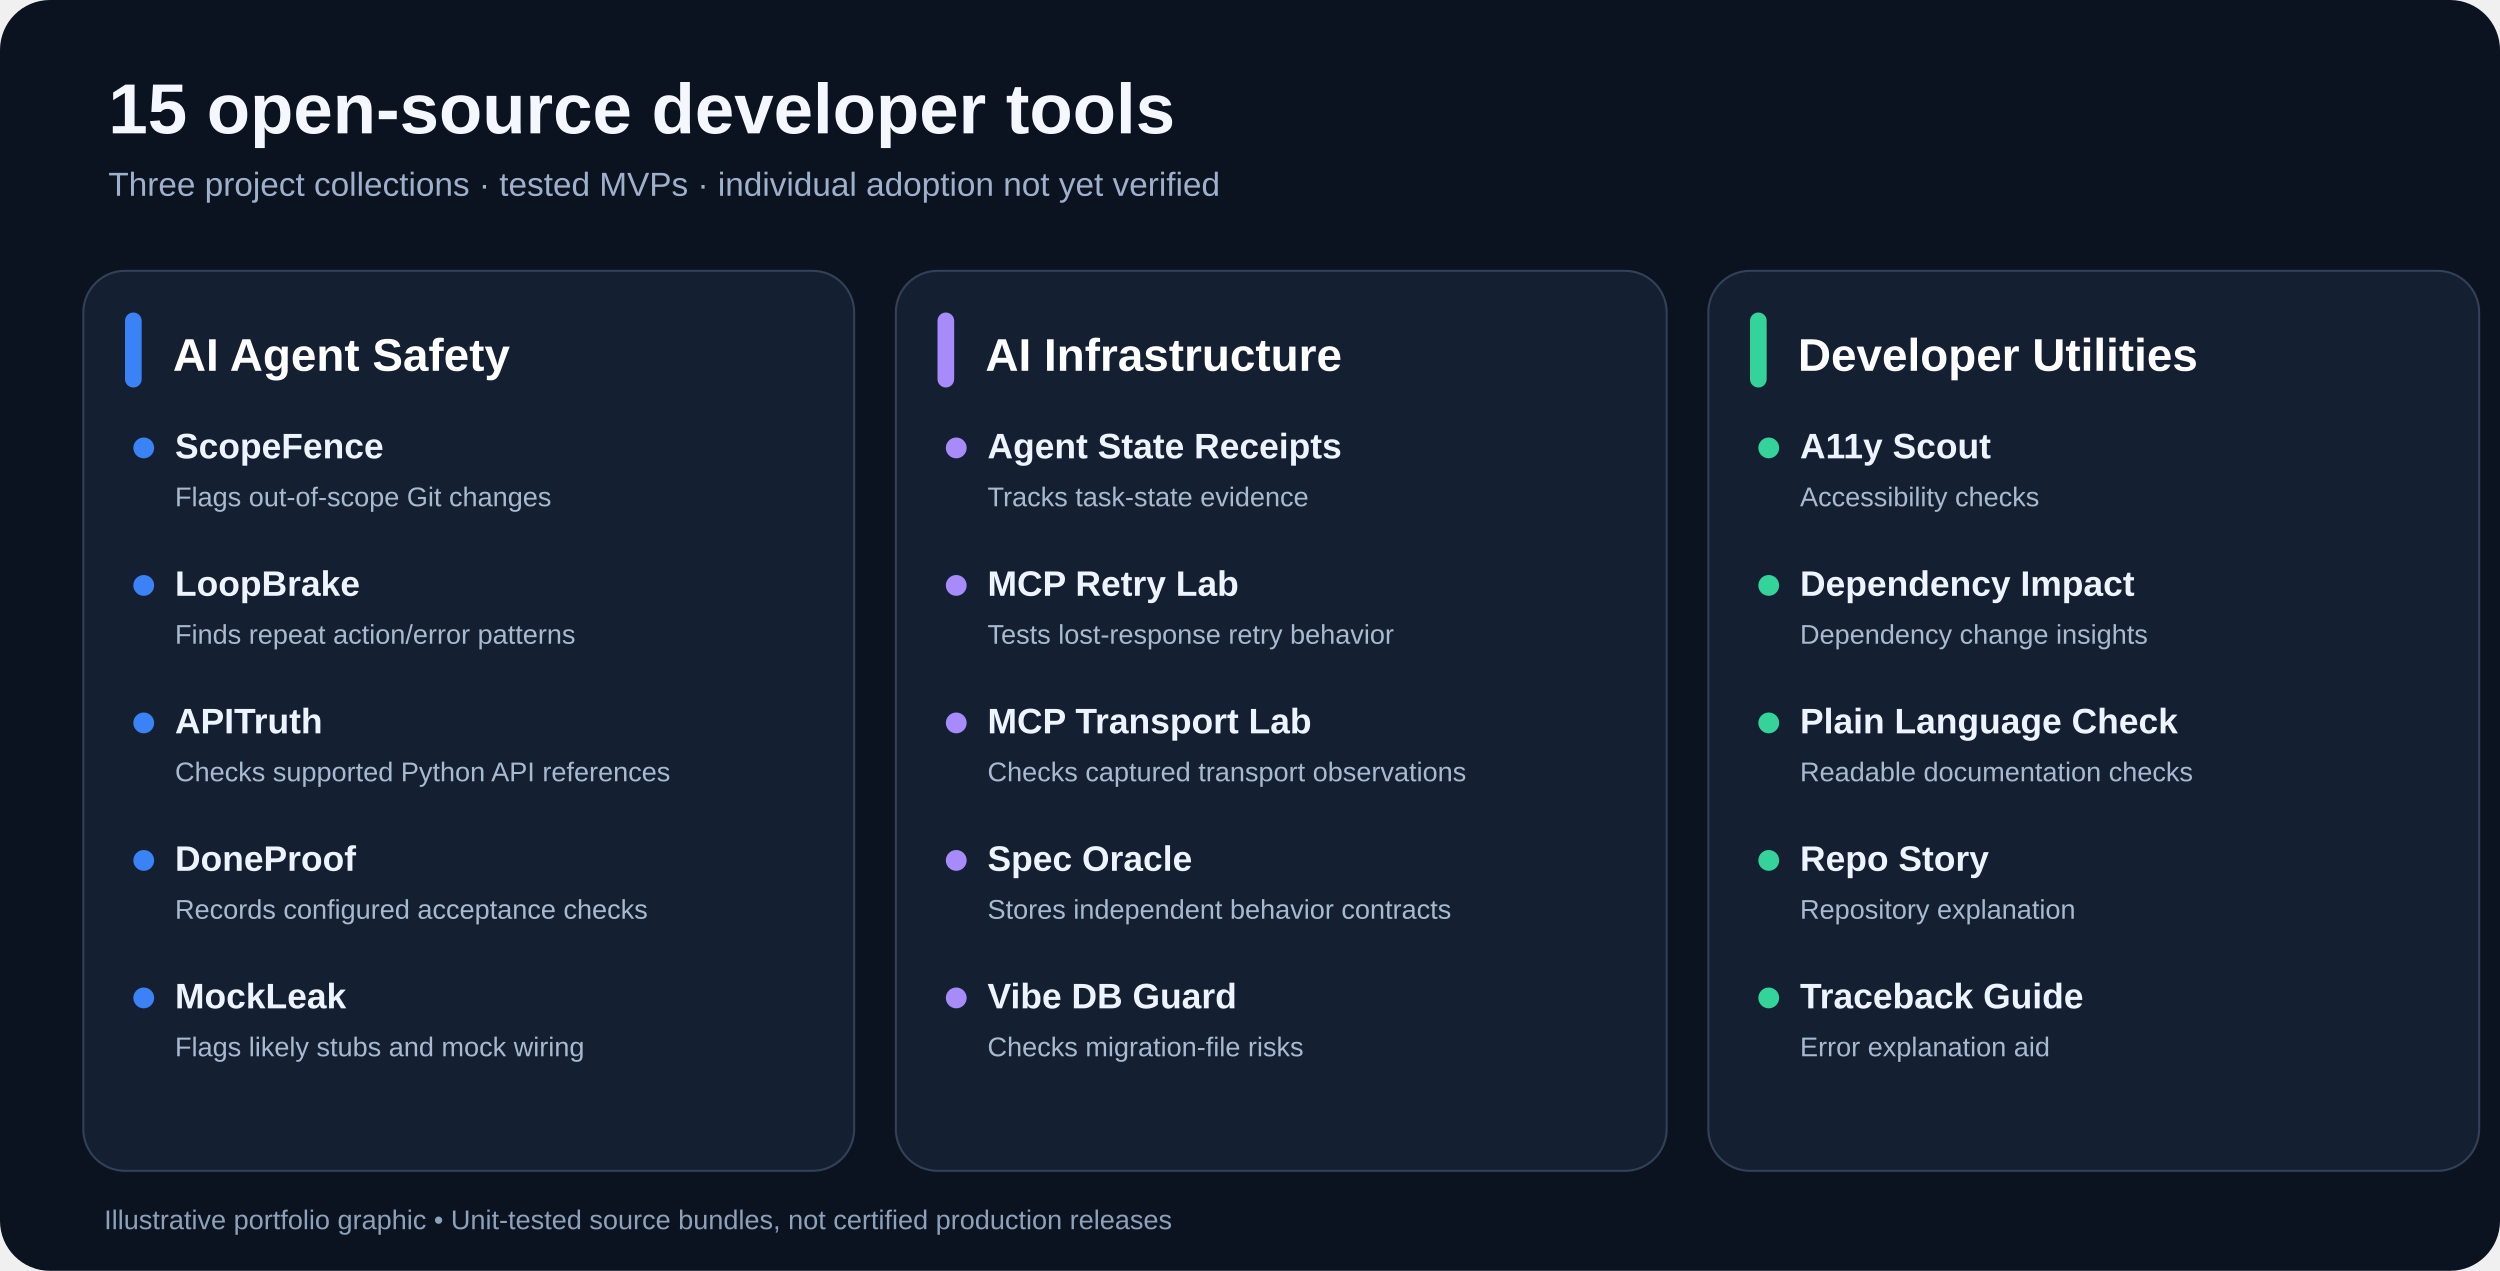
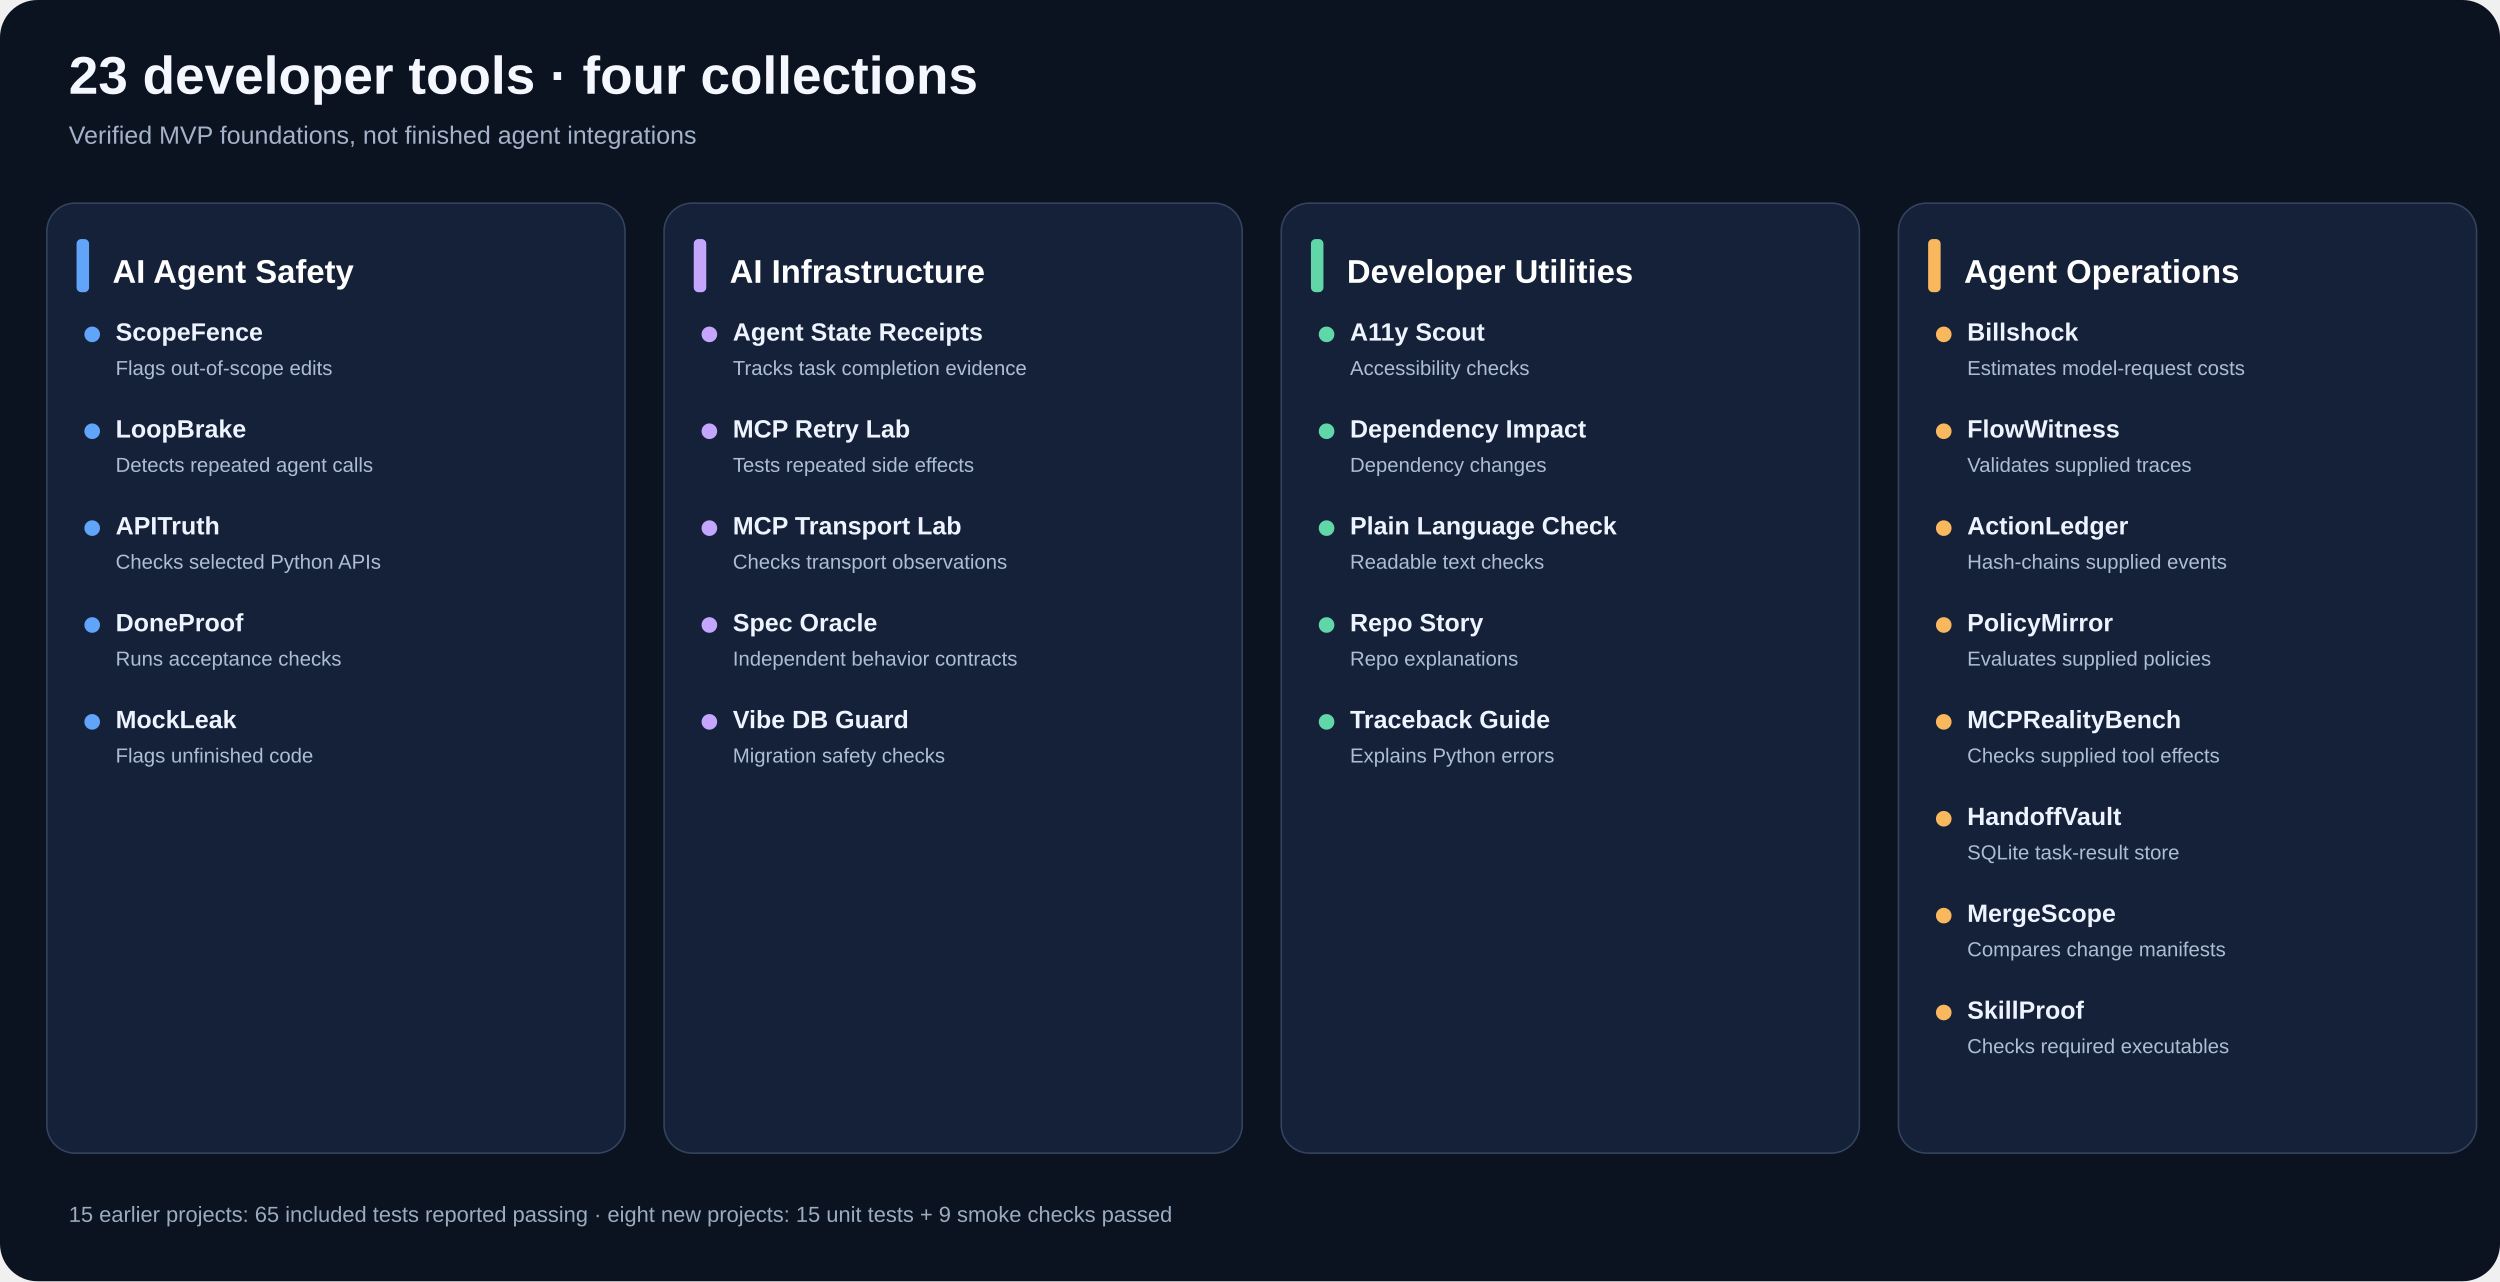
- <svg xmlns="http://www.w3.org/2000/svg" viewBox="0 0 1200 610" role="img" aria-labelledby="title desc">
-   <rect width="1200" height="610" rx="24" fill="#0b1220" />
-   <text x="52" y="64" fill="#f5f7ff" font-family="Arial,sans-serif" font-size="34" font-weight="700">15 open-source developer tools</text>
-   <text x="52" y="94" fill="#9fb0cc" font-family="Arial,sans-serif" font-size="16">Three project collections · tested MVPs · individual adoption not yet verified</text>
-   <rect x="40" y="130" width="370" height="432" rx="20" fill="#141f32" stroke="#324158" />
-   <rect x="60" y="150" width="8" height="36" rx="4" fill="#3b82f6" />
-   <text x="83" y="178" fill="#ffffff" font-family="Arial,sans-serif" font-size="22" font-weight="700">AI Agent Safety</text>
-   <circle cx="69" cy="215" r="5" fill="#3b82f6" />
-   <text x="84" y="220" fill="#eef4ff" font-family="Arial,sans-serif" font-size="17" font-weight="700">ScopeFence</text>
-   <text x="84" y="243" fill="#a8bad0" font-family="Arial,sans-serif" font-size="13">Flags out-of-scope Git changes</text>
-   <circle cx="69" cy="281" r="5" fill="#3b82f6" />
-   <text x="84" y="286" fill="#eef4ff" font-family="Arial,sans-serif" font-size="17" font-weight="700">LoopBrake</text>
-   <text x="84" y="309" fill="#a8bad0" font-family="Arial,sans-serif" font-size="13">Finds repeat action/error patterns</text>
-   <circle cx="69" cy="347" r="5" fill="#3b82f6" />
-   <text x="84" y="352" fill="#eef4ff" font-family="Arial,sans-serif" font-size="17" font-weight="700">APITruth</text>
-   <text x="84" y="375" fill="#a8bad0" font-family="Arial,sans-serif" font-size="13">Checks supported Python API references</text>
-   <circle cx="69" cy="413" r="5" fill="#3b82f6" />
-   <text x="84" y="418" fill="#eef4ff" font-family="Arial,sans-serif" font-size="17" font-weight="700">DoneProof</text>
-   <text x="84" y="441" fill="#a8bad0" font-family="Arial,sans-serif" font-size="13">Records configured acceptance checks</text>
-   <circle cx="69" cy="479" r="5" fill="#3b82f6" />
-   <text x="84" y="484" fill="#eef4ff" font-family="Arial,sans-serif" font-size="17" font-weight="700">MockLeak</text>
-   <text x="84" y="507" fill="#a8bad0" font-family="Arial,sans-serif" font-size="13">Flags likely stubs and mock wiring</text>
-   <rect x="430" y="130" width="370" height="432" rx="20" fill="#141f32" stroke="#324158" />
-   <rect x="450" y="150" width="8" height="36" rx="4" fill="#a78bfa" />
-   <text x="473" y="178" fill="#ffffff" font-family="Arial,sans-serif" font-size="22" font-weight="700">AI Infrastructure</text>
-   <circle cx="459" cy="215" r="5" fill="#a78bfa" />
-   <text x="474" y="220" fill="#eef4ff" font-family="Arial,sans-serif" font-size="17" font-weight="700">Agent State Receipts</text>
-   <text x="474" y="243" fill="#a8bad0" font-family="Arial,sans-serif" font-size="13">Tracks task-state evidence</text>
-   <circle cx="459" cy="281" r="5" fill="#a78bfa" />
-   <text x="474" y="286" fill="#eef4ff" font-family="Arial,sans-serif" font-size="17" font-weight="700">MCP Retry Lab</text>
-   <text x="474" y="309" fill="#a8bad0" font-family="Arial,sans-serif" font-size="13">Tests lost-response retry behavior</text>
-   <circle cx="459" cy="347" r="5" fill="#a78bfa" />
-   <text x="474" y="352" fill="#eef4ff" font-family="Arial,sans-serif" font-size="17" font-weight="700">MCP Transport Lab</text>
-   <text x="474" y="375" fill="#a8bad0" font-family="Arial,sans-serif" font-size="13">Checks captured transport observations</text>
-   <circle cx="459" cy="413" r="5" fill="#a78bfa" />
-   <text x="474" y="418" fill="#eef4ff" font-family="Arial,sans-serif" font-size="17" font-weight="700">Spec Oracle</text>
-   <text x="474" y="441" fill="#a8bad0" font-family="Arial,sans-serif" font-size="13">Stores independent behavior contracts</text>
-   <circle cx="459" cy="479" r="5" fill="#a78bfa" />
-   <text x="474" y="484" fill="#eef4ff" font-family="Arial,sans-serif" font-size="17" font-weight="700">Vibe DB Guard</text>
-   <text x="474" y="507" fill="#a8bad0" font-family="Arial,sans-serif" font-size="13">Checks migration-file risks</text>
-   <rect x="820" y="130" width="370" height="432" rx="20" fill="#141f32" stroke="#324158" />
-   <rect x="840" y="150" width="8" height="36" rx="4" fill="#34d399" />
-   <text x="863" y="178" fill="#ffffff" font-family="Arial,sans-serif" font-size="22" font-weight="700">Developer Utilities</text>
-   <circle cx="849" cy="215" r="5" fill="#34d399" />
-   <text x="864" y="220" fill="#eef4ff" font-family="Arial,sans-serif" font-size="17" font-weight="700">A11y Scout</text>
-   <text x="864" y="243" fill="#a8bad0" font-family="Arial,sans-serif" font-size="13">Accessibility checks</text>
-   <circle cx="849" cy="281" r="5" fill="#34d399" />
-   <text x="864" y="286" fill="#eef4ff" font-family="Arial,sans-serif" font-size="17" font-weight="700">Dependency Impact</text>
-   <text x="864" y="309" fill="#a8bad0" font-family="Arial,sans-serif" font-size="13">Dependency change insights</text>
-   <circle cx="849" cy="347" r="5" fill="#34d399" />
-   <text x="864" y="352" fill="#eef4ff" font-family="Arial,sans-serif" font-size="17" font-weight="700">Plain Language Check</text>
-   <text x="864" y="375" fill="#a8bad0" font-family="Arial,sans-serif" font-size="13">Readable documentation checks</text>
-   <circle cx="849" cy="413" r="5" fill="#34d399" />
-   <text x="864" y="418" fill="#eef4ff" font-family="Arial,sans-serif" font-size="17" font-weight="700">Repo Story</text>
-   <text x="864" y="441" fill="#a8bad0" font-family="Arial,sans-serif" font-size="13">Repository explanation</text>
-   <circle cx="849" cy="479" r="5" fill="#34d399" />
-   <text x="864" y="484" fill="#eef4ff" font-family="Arial,sans-serif" font-size="17" font-weight="700">Traceback Guide</text>
-   <text x="864" y="507" fill="#a8bad0" font-family="Arial,sans-serif" font-size="13">Error explanation aid</text>
-   <text x="50" y="590" fill="#8ea1ba" font-family="Arial,sans-serif" font-size="13">Illustrative portfolio graphic • Unit-tested source bundles, not certified production releases</text>
+ <svg xmlns="http://www.w3.org/2000/svg" viewBox="0 0 1600 820" role="img" aria-labelledby="t d">
+   <rect width="1600" height="820" rx="24" fill="#0b1220" />
+   <text x="44" y="60" fill="#f5f7ff" font-family="Arial,sans-serif" font-size="34" font-weight="700">23 developer tools · four collections</text>
+   <text x="44" y="92" fill="#a4b3c9" font-family="Arial,sans-serif" font-size="16">Verified MVP foundations, not finished agent integrations</text>
+   <rect x="30" y="130" width="370" height="608" rx="18" fill="#152138" stroke="#34445e" />
+   <rect x="49" y="153" width="8" height="34" rx="3" fill="#60a5fa" />
+   <text x="72" y="181" fill="#fff" font-family="Arial,sans-serif" font-size="21" font-weight="700">AI Agent Safety</text>
+   <circle cx="59" cy="214" r="5" fill="#60a5fa" />
+   <text x="74" y="218" fill="#eef4ff" font-family="Arial,sans-serif" font-size="16" font-weight="700">ScopeFence</text>
+   <text x="74" y="240" fill="#adbed2" font-family="Arial,sans-serif" font-size="13">Flags out-of-scope edits</text>
+   <circle cx="59" cy="276" r="5" fill="#60a5fa" />
+   <text x="74" y="280" fill="#eef4ff" font-family="Arial,sans-serif" font-size="16" font-weight="700">LoopBrake</text>
+   <text x="74" y="302" fill="#adbed2" font-family="Arial,sans-serif" font-size="13">Detects repeated agent calls</text>
+   <circle cx="59" cy="338" r="5" fill="#60a5fa" />
+   <text x="74" y="342" fill="#eef4ff" font-family="Arial,sans-serif" font-size="16" font-weight="700">APITruth</text>
+   <text x="74" y="364" fill="#adbed2" font-family="Arial,sans-serif" font-size="13">Checks selected Python APIs</text>
+   <circle cx="59" cy="400" r="5" fill="#60a5fa" />
+   <text x="74" y="404" fill="#eef4ff" font-family="Arial,sans-serif" font-size="16" font-weight="700">DoneProof</text>
+   <text x="74" y="426" fill="#adbed2" font-family="Arial,sans-serif" font-size="13">Runs acceptance checks</text>
+   <circle cx="59" cy="462" r="5" fill="#60a5fa" />
+   <text x="74" y="466" fill="#eef4ff" font-family="Arial,sans-serif" font-size="16" font-weight="700">MockLeak</text>
+   <text x="74" y="488" fill="#adbed2" font-family="Arial,sans-serif" font-size="13">Flags unfinished code</text>
+   <rect x="425" y="130" width="370" height="608" rx="18" fill="#152138" stroke="#34445e" />
+   <rect x="444" y="153" width="8" height="34" rx="3" fill="#c4a6ff" />
+   <text x="467" y="181" fill="#fff" font-family="Arial,sans-serif" font-size="21" font-weight="700">AI Infrastructure</text>
+   <circle cx="454" cy="214" r="5" fill="#c4a6ff" />
+   <text x="469" y="218" fill="#eef4ff" font-family="Arial,sans-serif" font-size="16" font-weight="700">Agent State Receipts</text>
+   <text x="469" y="240" fill="#adbed2" font-family="Arial,sans-serif" font-size="13">Tracks task completion evidence</text>
+   <circle cx="454" cy="276" r="5" fill="#c4a6ff" />
+   <text x="469" y="280" fill="#eef4ff" font-family="Arial,sans-serif" font-size="16" font-weight="700">MCP Retry Lab</text>
+   <text x="469" y="302" fill="#adbed2" font-family="Arial,sans-serif" font-size="13">Tests repeated side effects</text>
+   <circle cx="454" cy="338" r="5" fill="#c4a6ff" />
+   <text x="469" y="342" fill="#eef4ff" font-family="Arial,sans-serif" font-size="16" font-weight="700">MCP Transport Lab</text>
+   <text x="469" y="364" fill="#adbed2" font-family="Arial,sans-serif" font-size="13">Checks transport observations</text>
+   <circle cx="454" cy="400" r="5" fill="#c4a6ff" />
+   <text x="469" y="404" fill="#eef4ff" font-family="Arial,sans-serif" font-size="16" font-weight="700">Spec Oracle</text>
+   <text x="469" y="426" fill="#adbed2" font-family="Arial,sans-serif" font-size="13">Independent behavior contracts</text>
+   <circle cx="454" cy="462" r="5" fill="#c4a6ff" />
+   <text x="469" y="466" fill="#eef4ff" font-family="Arial,sans-serif" font-size="16" font-weight="700">Vibe DB Guard</text>
+   <text x="469" y="488" fill="#adbed2" font-family="Arial,sans-serif" font-size="13">Migration safety checks</text>
+   <rect x="820" y="130" width="370" height="608" rx="18" fill="#152138" stroke="#34445e" />
+   <rect x="839" y="153" width="8" height="34" rx="3" fill="#61d6a9" />
+   <text x="862" y="181" fill="#fff" font-family="Arial,sans-serif" font-size="21" font-weight="700">Developer Utilities</text>
+   <circle cx="849" cy="214" r="5" fill="#61d6a9" />
+   <text x="864" y="218" fill="#eef4ff" font-family="Arial,sans-serif" font-size="16" font-weight="700">A11y Scout</text>
+   <text x="864" y="240" fill="#adbed2" font-family="Arial,sans-serif" font-size="13">Accessibility checks</text>
+   <circle cx="849" cy="276" r="5" fill="#61d6a9" />
+   <text x="864" y="280" fill="#eef4ff" font-family="Arial,sans-serif" font-size="16" font-weight="700">Dependency Impact</text>
+   <text x="864" y="302" fill="#adbed2" font-family="Arial,sans-serif" font-size="13">Dependency changes</text>
+   <circle cx="849" cy="338" r="5" fill="#61d6a9" />
+   <text x="864" y="342" fill="#eef4ff" font-family="Arial,sans-serif" font-size="16" font-weight="700">Plain Language Check</text>
+   <text x="864" y="364" fill="#adbed2" font-family="Arial,sans-serif" font-size="13">Readable text checks</text>
+   <circle cx="849" cy="400" r="5" fill="#61d6a9" />
+   <text x="864" y="404" fill="#eef4ff" font-family="Arial,sans-serif" font-size="16" font-weight="700">Repo Story</text>
+   <text x="864" y="426" fill="#adbed2" font-family="Arial,sans-serif" font-size="13">Repo explanations</text>
+   <circle cx="849" cy="462" r="5" fill="#61d6a9" />
+   <text x="864" y="466" fill="#eef4ff" font-family="Arial,sans-serif" font-size="16" font-weight="700">Traceback Guide</text>
+   <text x="864" y="488" fill="#adbed2" font-family="Arial,sans-serif" font-size="13">Explains Python errors</text>
+   <rect x="1215" y="130" width="370" height="608" rx="18" fill="#152138" stroke="#34445e" />
+   <rect x="1234" y="153" width="8" height="34" rx="3" fill="#f9b75e" />
+   <text x="1257" y="181" fill="#fff" font-family="Arial,sans-serif" font-size="21" font-weight="700">Agent Operations</text>
+   <circle cx="1244" cy="214" r="5" fill="#f9b75e" />
+   <text x="1259" y="218" fill="#eef4ff" font-family="Arial,sans-serif" font-size="16" font-weight="700">Billshock</text>
+   <text x="1259" y="240" fill="#adbed2" font-family="Arial,sans-serif" font-size="13">Estimates model-request costs</text>
+   <circle cx="1244" cy="276" r="5" fill="#f9b75e" />
+   <text x="1259" y="280" fill="#eef4ff" font-family="Arial,sans-serif" font-size="16" font-weight="700">FlowWitness</text>
+   <text x="1259" y="302" fill="#adbed2" font-family="Arial,sans-serif" font-size="13">Validates supplied traces</text>
+   <circle cx="1244" cy="338" r="5" fill="#f9b75e" />
+   <text x="1259" y="342" fill="#eef4ff" font-family="Arial,sans-serif" font-size="16" font-weight="700">ActionLedger</text>
+   <text x="1259" y="364" fill="#adbed2" font-family="Arial,sans-serif" font-size="13">Hash-chains supplied events</text>
+   <circle cx="1244" cy="400" r="5" fill="#f9b75e" />
+   <text x="1259" y="404" fill="#eef4ff" font-family="Arial,sans-serif" font-size="16" font-weight="700">PolicyMirror</text>
+   <text x="1259" y="426" fill="#adbed2" font-family="Arial,sans-serif" font-size="13">Evaluates supplied policies</text>
+   <circle cx="1244" cy="462" r="5" fill="#f9b75e" />
+   <text x="1259" y="466" fill="#eef4ff" font-family="Arial,sans-serif" font-size="16" font-weight="700">MCPRealityBench</text>
+   <text x="1259" y="488" fill="#adbed2" font-family="Arial,sans-serif" font-size="13">Checks supplied tool effects</text>
+   <circle cx="1244" cy="524" r="5" fill="#f9b75e" />
+   <text x="1259" y="528" fill="#eef4ff" font-family="Arial,sans-serif" font-size="16" font-weight="700">HandoffVault</text>
+   <text x="1259" y="550" fill="#adbed2" font-family="Arial,sans-serif" font-size="13">SQLite task-result store</text>
+   <circle cx="1244" cy="586" r="5" fill="#f9b75e" />
+   <text x="1259" y="590" fill="#eef4ff" font-family="Arial,sans-serif" font-size="16" font-weight="700">MergeScope</text>
+   <text x="1259" y="612" fill="#adbed2" font-family="Arial,sans-serif" font-size="13">Compares change manifests</text>
+   <circle cx="1244" cy="648" r="5" fill="#f9b75e" />
+   <text x="1259" y="652" fill="#eef4ff" font-family="Arial,sans-serif" font-size="16" font-weight="700">SkillProof</text>
+   <text x="1259" y="674" fill="#adbed2" font-family="Arial,sans-serif" font-size="13">Checks required executables</text>
+   <text x="44" y="782" fill="#9aacbf" font-family="Arial,sans-serif" font-size="14">15 earlier projects: 65 included tests reported passing · eight new projects: 15 unit tests + 9 smoke checks passed</text>
</svg>
